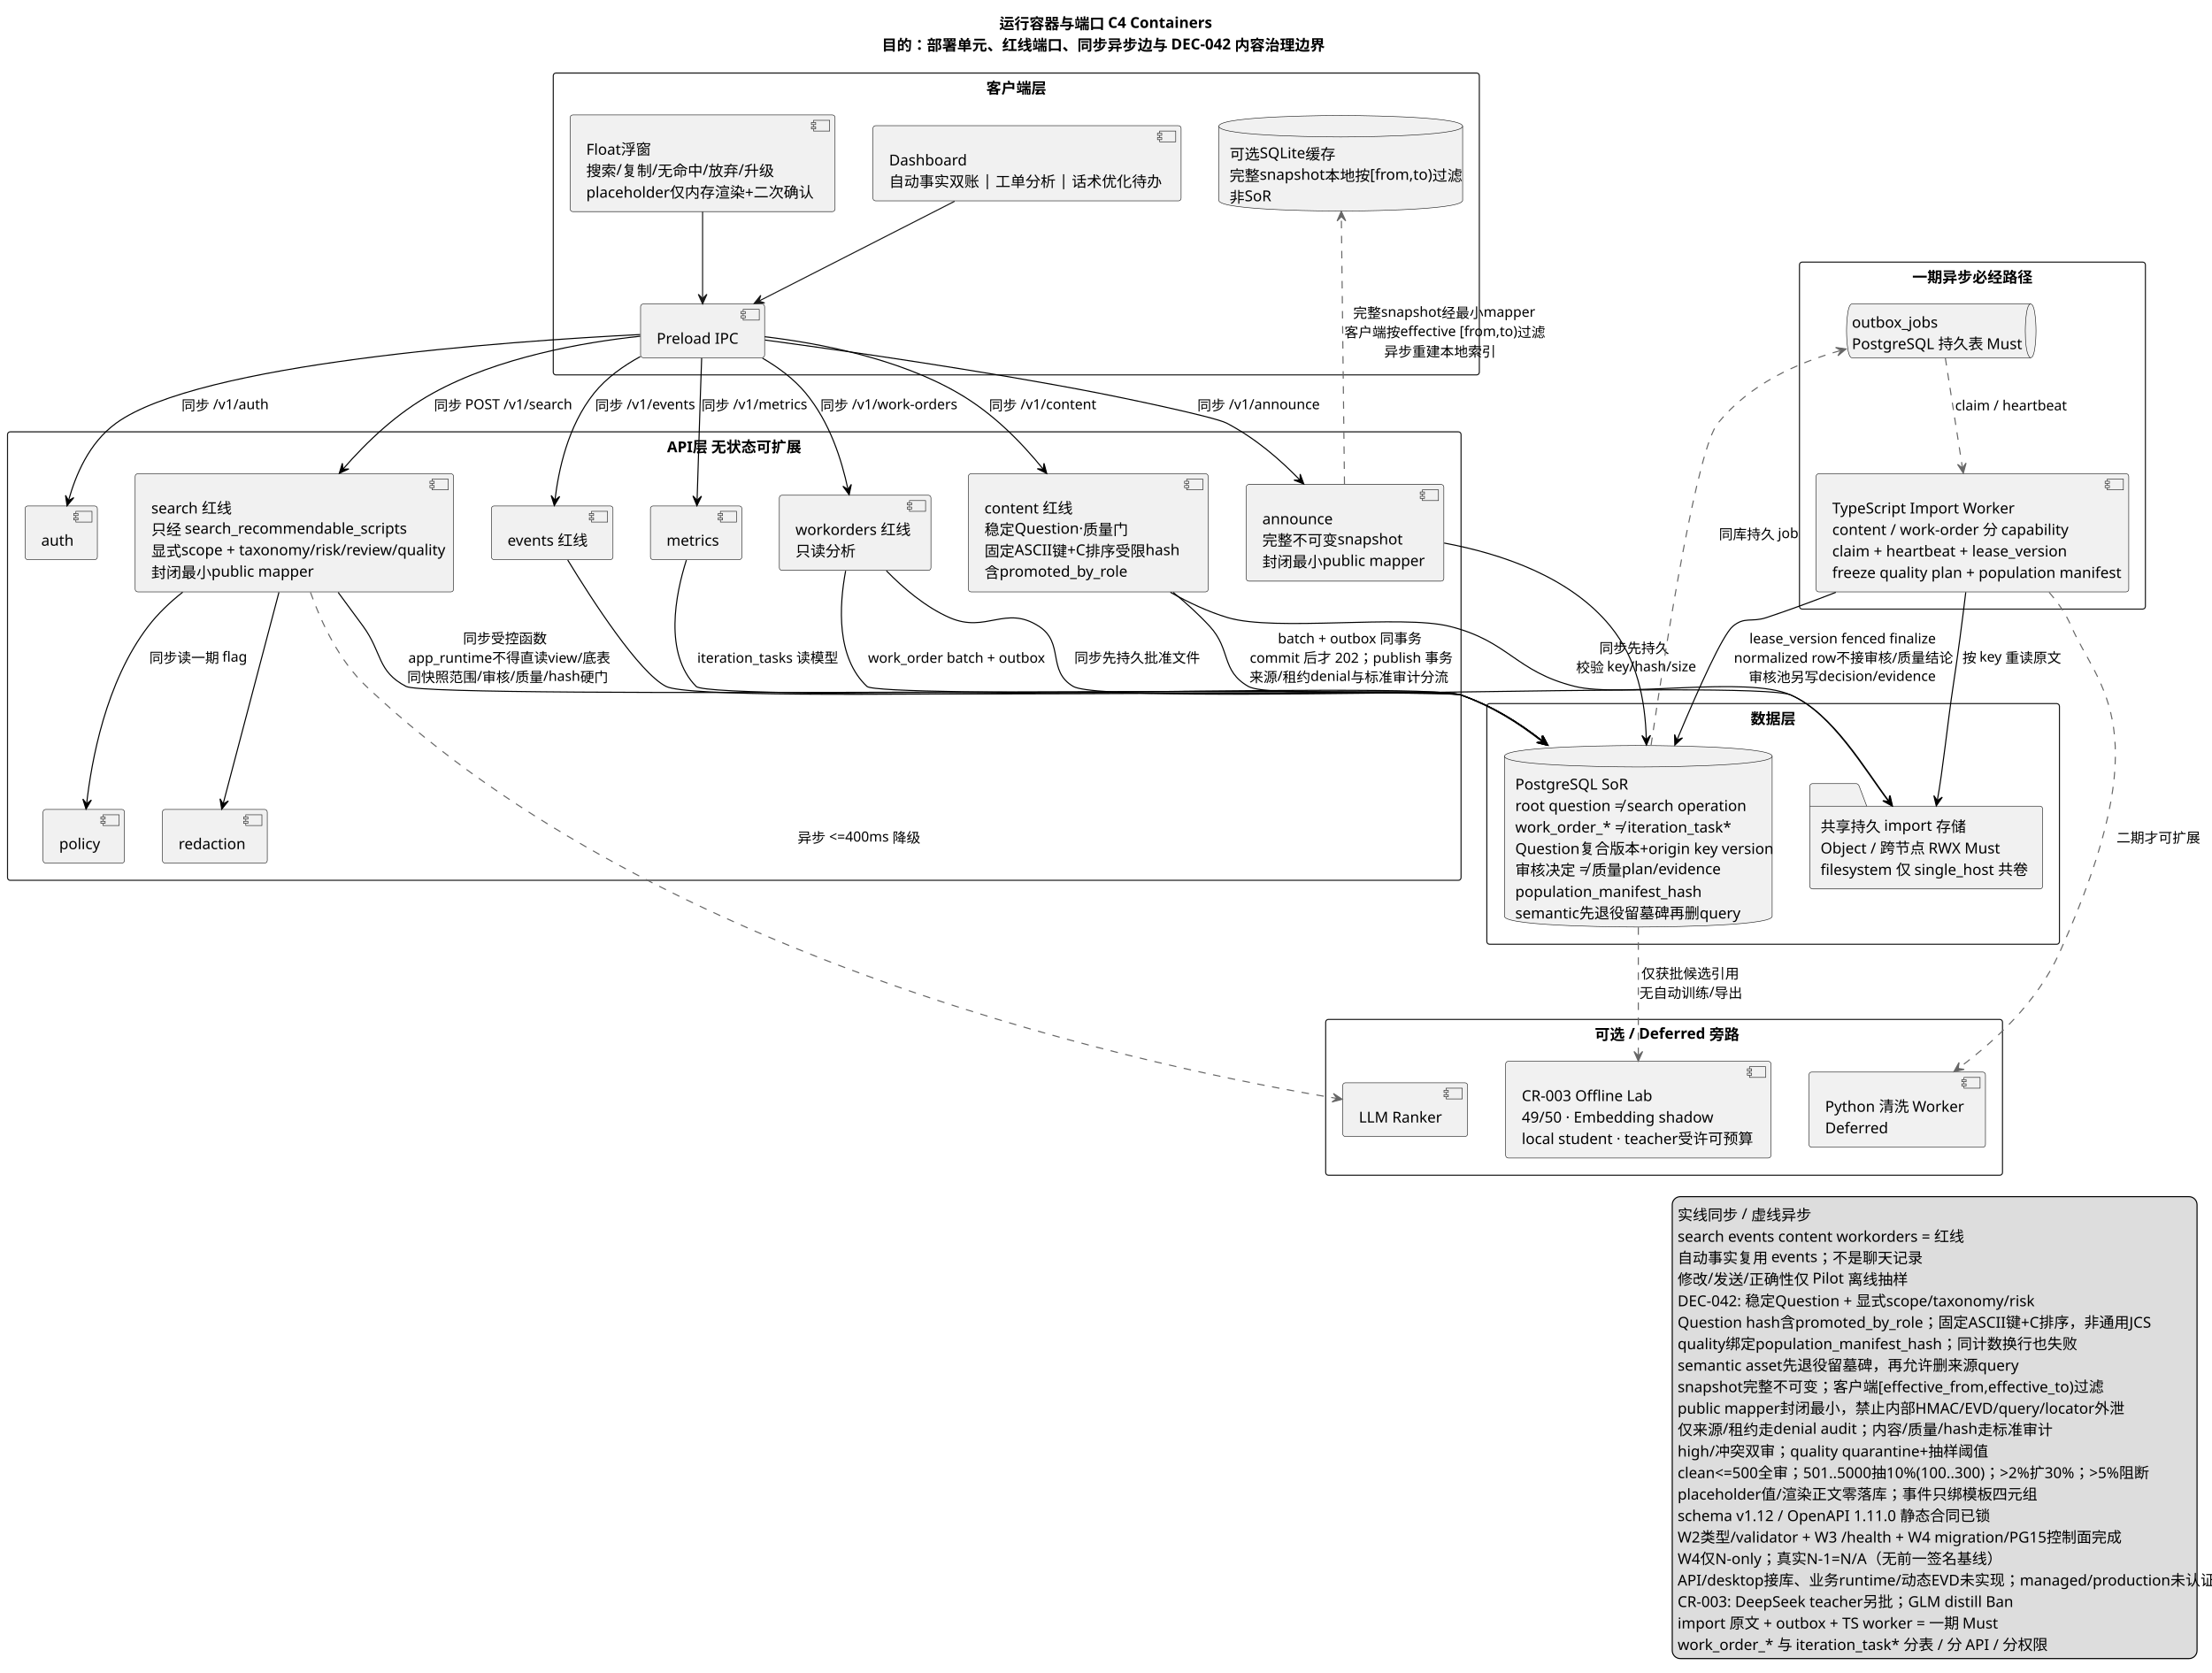
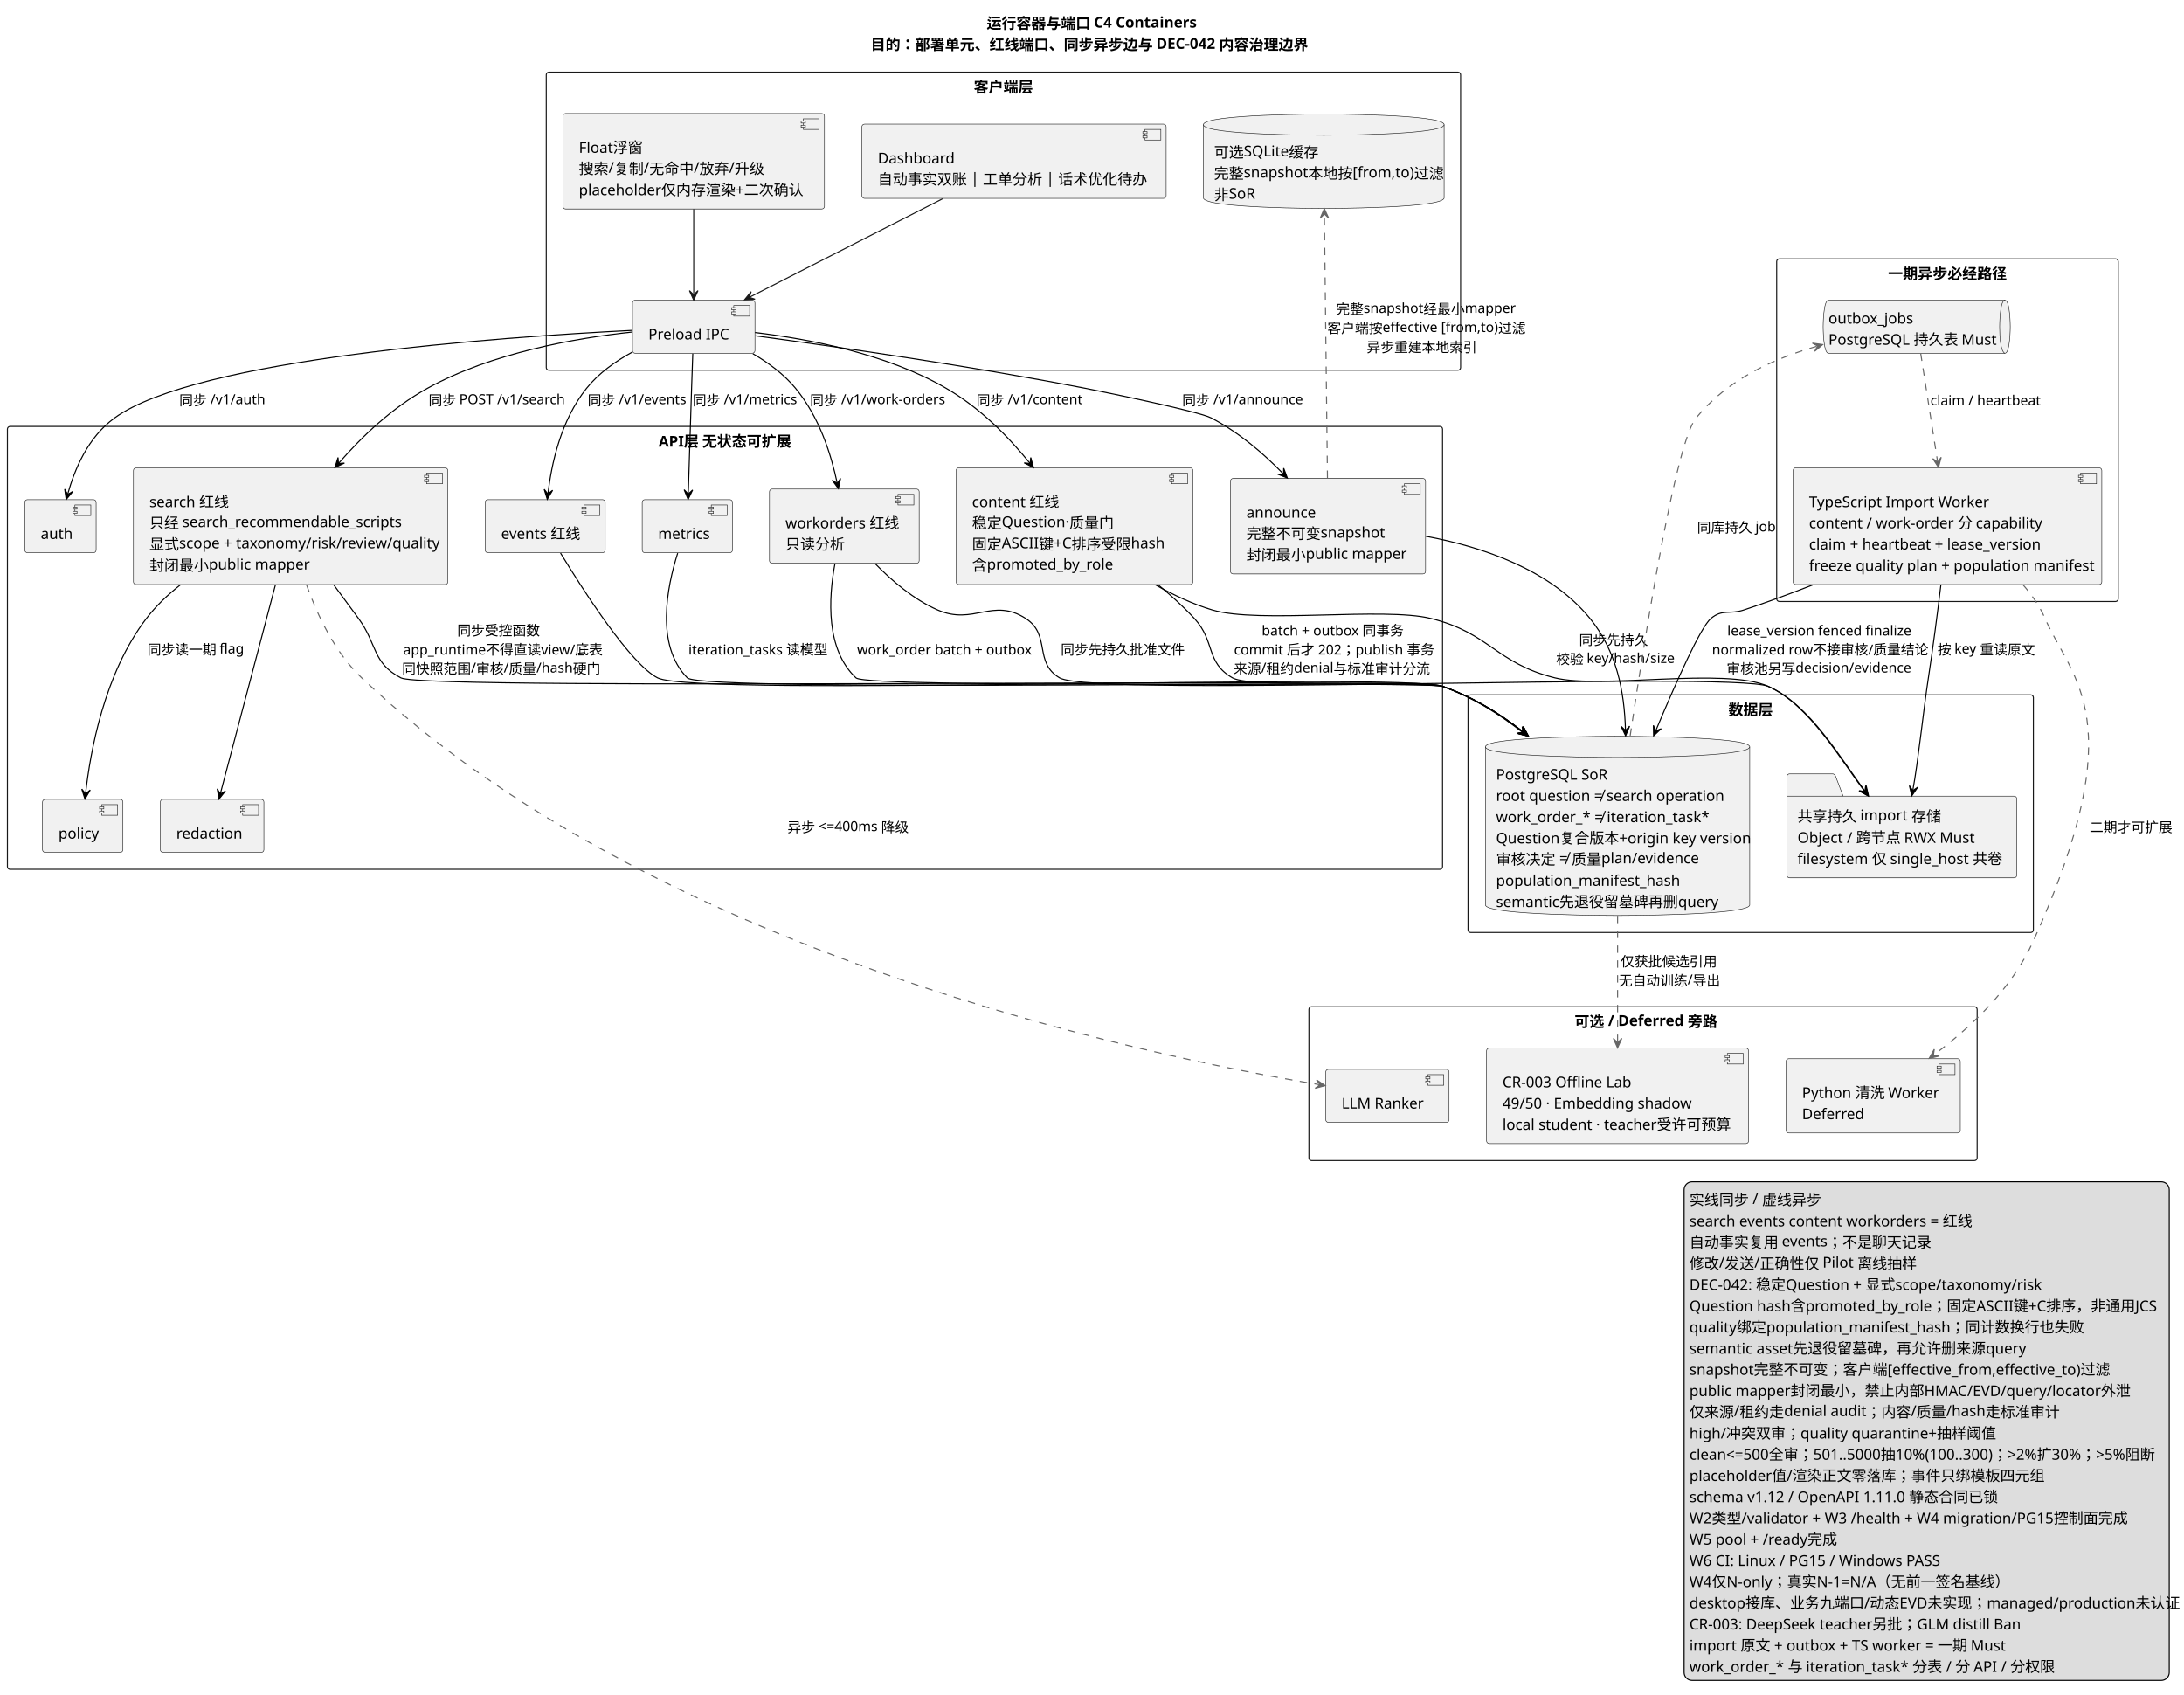
- <svg xmlns="http://www.w3.org/2000/svg" class="diagram-svg" version="1.1" viewBox="0 0 2059 1557" width="2059" height="1557">
+ <svg xmlns="http://www.w3.org/2000/svg" class="diagram-svg" version="1.1" viewBox="0 0 2059 1597" width="2059" height="1597">
  <defs />
  <g>
    <g class="title" data-source-line="2">
      <text x="930.14" y="27" font-size="14" fill="#000000" xml:space="preserve" style="white-space: pre" font-weight="bold" font-family="sans-serif">运行容器与端口 C4 Containers</text>
      <text x="820.86" y="47" font-size="14" fill="#000000" xml:space="preserve" style="white-space: pre" font-weight="bold" font-family="sans-serif">目的：部署单元、红线端口、同步异步边与 DEC-042 内容治理边界</text>
    </g>
    <g class="cluster" data-qualified-name="...." id="ent0001" data-source-line="4">
      <rect x="515" y="68" width="862" height="281" rx="2.50" ry="2.50" fill="#00000000" stroke="#181818" stroke-width="1" />
      <text x="918" y="87" font-size="14" fill="#000000" xml:space="preserve" style="white-space: pre" font-weight="bold" font-family="sans-serif">客户端层</text>
    </g>
    <g class="cluster" data-qualified-name="API. ......" id="ent0006" data-source-line="11">
      <rect x="7" y="402" width="1353" height="417.50" rx="2.50" ry="2.50" fill="#00000000" stroke="#181818" stroke-width="1" />
      <text x="620.89" y="421" font-size="14" fill="#000000" xml:space="preserve" style="white-space: pre" font-weight="bold" font-family="sans-serif">API层 无状态可扩展</text>
    </g>
    <g class="cluster" data-qualified-name="..." id="ent0016" data-source-line="23">
      <rect x="1384" y="655" width="533" height="224" rx="2.50" ry="2.50" fill="#00000000" stroke="#181818" stroke-width="1" />
      <text x="1629.50" y="674" font-size="14" fill="#000000" xml:space="preserve" style="white-space: pre" font-weight="bold" font-family="sans-serif">数据层</text>
    </g>
    <g class="cluster" data-qualified-name="........" id="ent0019" data-source-line="28">
      <rect x="1675" y="244" width="322" height="323" rx="2.50" ry="2.50" fill="#00000000" stroke="#181818" stroke-width="1" />
      <text x="1780" y="263" font-size="14" fill="#000000" xml:space="preserve" style="white-space: pre" font-weight="bold" font-family="sans-serif">一期异步必经路径</text>
    </g>
    <g class="cluster" data-qualified-name=".. . Deferred .." id="ent0022" data-source-line="33">
      <rect x="1234" y="949" width="630" height="145" rx="2.50" ry="2.50" fill="#00000000" stroke="#181818" stroke-width="1" />
      <text x="1484.43" y="968" font-size="14" fill="#000000" xml:space="preserve" style="white-space: pre" font-weight="bold" font-family="sans-serif">可选 / Deferred 旁路</text>
    </g>
    <g class="entity" data-qualified-name=".....Float" id="ent0002" data-source-line="5">
      <rect x="530.72" y="107" width="246.56" height="90" rx="2.50" ry="2.50" fill="#F1F1F1" stroke="#181818" stroke-width="0.50" />
      <rect x="757.28" y="112" width="15" height="10" fill="#F1F1F1" stroke="#181818" stroke-width="0.50" />
      <rect x="755.28" y="114" width="4" height="2" fill="#F1F1F1" stroke="#181818" stroke-width="0.50" />
      <rect x="755.28" y="118" width="4" height="2" fill="#F1F1F1" stroke="#181818" stroke-width="0.50" />
      <text x="545.72" y="144" font-size="14" fill="#000000" xml:space="preserve" style="white-space: pre" font-family="sans-serif">Float浮窗</text>
      <text x="545.72" y="164" font-size="14" fill="#000000" xml:space="preserve" style="white-space: pre" font-family="sans-serif">搜索/复制/无命中/放弃/升级</text>
      <text x="545.72" y="184" font-size="14" fill="#000000" xml:space="preserve" style="white-space: pre" font-family="sans-serif">placeholder仅内存渲染+二次确认</text>
    </g>
    <g class="entity" data-qualified-name=".....Dash" id="ent0003" data-source-line="6">
      <rect x="812.58" y="117" width="286.83" height="70" rx="2.50" ry="2.50" fill="#F1F1F1" stroke="#181818" stroke-width="0.50" />
      <rect x="1079.41" y="122" width="15" height="10" fill="#F1F1F1" stroke="#181818" stroke-width="0.50" />
      <rect x="1077.41" y="124" width="4" height="2" fill="#F1F1F1" stroke="#181818" stroke-width="0.50" />
      <rect x="1077.41" y="128" width="4" height="2" fill="#F1F1F1" stroke="#181818" stroke-width="0.50" />
      <text x="827.58" y="154" font-size="14" fill="#000000" xml:space="preserve" style="white-space: pre" font-family="sans-serif">Dashboard</text>
      <text x="827.58" y="174" font-size="14" fill="#000000" xml:space="preserve" style="white-space: pre" font-family="sans-serif">自动事实双账 | 工单分析 | 话术优化待办</text>
    </g>
    <g class="entity" data-qualified-name=".....IPC" id="ent0004" data-source-line="7">
      <rect x="596.26" y="283" width="115.48" height="50" rx="2.50" ry="2.50" fill="#F1F1F1" stroke="#181818" stroke-width="0.50" />
      <rect x="691.74" y="288" width="15" height="10" fill="#F1F1F1" stroke="#181818" stroke-width="0.50" />
      <rect x="689.74" y="290" width="4" height="2" fill="#F1F1F1" stroke="#181818" stroke-width="0.50" />
      <rect x="689.74" y="294" width="4" height="2" fill="#F1F1F1" stroke="#181818" stroke-width="0.50" />
      <text x="611.26" y="320" font-size="14" fill="#000000" xml:space="preserve" style="white-space: pre" font-family="sans-serif">Preload IPC</text>
    </g>
    <g class="entity" data-qualified-name=".....Cache" id="ent0005" data-source-line="8">
      <path d="M1134.53,117.50 C1134.53,107.50 1248.00,107.50 1248.00,107.50 C1248.00,107.50 1361.47,107.50 1361.47,117.50 L1361.47,186.50 C1361.47,196.50 1248.00,196.50 1248.00,196.50 C1248.00,196.50 1134.53,196.50 1134.53,186.50 L1134.53,117.50" fill="#F1F1F1" stroke="#181818" stroke-width="0.50" />
      <path d="M1134.53,117.50 C1134.53,127.50 1248.00,127.50 1248.00,127.50 C1248.00,127.50 1361.47,127.50 1361.47,117.50" fill="#00000000" stroke="#181818" stroke-width="0.50" />
      <text x="1144.53" y="148.50" font-size="14" fill="#000000" xml:space="preserve" style="white-space: pre" font-family="sans-serif">可选SQLite缓存</text>
      <text x="1144.53" y="168.50" font-size="14" fill="#000000" xml:space="preserve" style="white-space: pre" font-family="sans-serif">完整snapshot本地按[from,to)过滤</text>
      <text x="1144.53" y="188.50" font-size="14" fill="#000000" xml:space="preserve" style="white-space: pre" font-family="sans-serif">非SoR</text>
    </g>
    <g class="entity" data-qualified-name="API. .......Auth" id="ent0007" data-source-line="12">
      <rect x="23.38" y="471" width="67.25" height="50" rx="2.50" ry="2.50" fill="#F1F1F1" stroke="#181818" stroke-width="0.50" />
      <rect x="70.63" y="476" width="15" height="10" fill="#F1F1F1" stroke="#181818" stroke-width="0.50" />
      <rect x="68.63" y="478" width="4" height="2" fill="#F1F1F1" stroke="#181818" stroke-width="0.50" />
      <rect x="68.63" y="482" width="4" height="2" fill="#F1F1F1" stroke="#181818" stroke-width="0.50" />
      <text x="38.38" y="508" font-size="14" fill="#000000" xml:space="preserve" style="white-space: pre" font-family="sans-serif">auth</text>
    </g>
    <g class="entity" data-qualified-name="API. .......Search" id="ent0008" data-source-line="13">
      <rect x="125.81" y="441" width="296.38" height="110" rx="2.50" ry="2.50" fill="#F1F1F1" stroke="#181818" stroke-width="0.50" />
      <rect x="402.18" y="446" width="15" height="10" fill="#F1F1F1" stroke="#181818" stroke-width="0.50" />
      <rect x="400.18" y="448" width="4" height="2" fill="#F1F1F1" stroke="#181818" stroke-width="0.50" />
      <rect x="400.18" y="452" width="4" height="2" fill="#F1F1F1" stroke="#181818" stroke-width="0.50" />
      <text x="140.81" y="478" font-size="14" fill="#000000" xml:space="preserve" style="white-space: pre" font-family="sans-serif">search 红线</text>
      <text x="140.81" y="498" font-size="14" fill="#000000" xml:space="preserve" style="white-space: pre" font-family="sans-serif">只经 search_recommendable_scripts</text>
      <text x="140.81" y="518" font-size="14" fill="#000000" xml:space="preserve" style="white-space: pre" font-family="sans-serif">显式scope + taxonomy/risk/review/quality</text>
      <text x="140.81" y="538" font-size="14" fill="#000000" xml:space="preserve" style="white-space: pre" font-family="sans-serif">封闭最小public mapper</text>
    </g>
    <g class="entity" data-qualified-name="API. .......Events" id="ent0009" data-source-line="14">
      <rect x="457.43" y="471" width="113.14" height="50" rx="2.50" ry="2.50" fill="#F1F1F1" stroke="#181818" stroke-width="0.50" />
      <rect x="550.57" y="476" width="15" height="10" fill="#F1F1F1" stroke="#181818" stroke-width="0.50" />
      <rect x="548.57" y="478" width="4" height="2" fill="#F1F1F1" stroke="#181818" stroke-width="0.50" />
      <rect x="548.57" y="482" width="4" height="2" fill="#F1F1F1" stroke="#181818" stroke-width="0.50" />
      <text x="472.43" y="508" font-size="14" fill="#000000" xml:space="preserve" style="white-space: pre" font-family="sans-serif">events 红线</text>
    </g>
    <g class="entity" data-qualified-name="API. .......Metrics" id="ent0010" data-source-line="15">
      <rect x="605.44" y="471" width="85.11" height="50" rx="2.50" ry="2.50" fill="#F1F1F1" stroke="#181818" stroke-width="0.50" />
      <rect x="670.55" y="476" width="15" height="10" fill="#F1F1F1" stroke="#181818" stroke-width="0.50" />
      <rect x="668.55" y="478" width="4" height="2" fill="#F1F1F1" stroke="#181818" stroke-width="0.50" />
      <rect x="668.55" y="482" width="4" height="2" fill="#F1F1F1" stroke="#181818" stroke-width="0.50" />
      <text x="620.44" y="508" font-size="14" fill="#000000" xml:space="preserve" style="white-space: pre" font-family="sans-serif">metrics</text>
    </g>
    <g class="entity" data-qualified-name="API. .......WorkOrders" id="ent0011" data-source-line="16">
      <rect x="725.43" y="461" width="141.13" height="70" rx="2.50" ry="2.50" fill="#F1F1F1" stroke="#181818" stroke-width="0.50" />
      <rect x="846.56" y="466" width="15" height="10" fill="#F1F1F1" stroke="#181818" stroke-width="0.50" />
      <rect x="844.56" y="468" width="4" height="2" fill="#F1F1F1" stroke="#181818" stroke-width="0.50" />
      <rect x="844.56" y="472" width="4" height="2" fill="#F1F1F1" stroke="#181818" stroke-width="0.50" />
      <text x="740.43" y="498" font-size="14" fill="#000000" xml:space="preserve" style="white-space: pre" font-family="sans-serif">workorders 红线</text>
      <text x="740.43" y="518" font-size="14" fill="#000000" xml:space="preserve" style="white-space: pre" font-family="sans-serif">只读分析</text>
    </g>
    <g class="entity" data-qualified-name="API. .......Content" id="ent0012" data-source-line="17">
      <rect x="901.40" y="441" width="223.21" height="110" rx="2.50" ry="2.50" fill="#F1F1F1" stroke="#181818" stroke-width="0.50" />
      <rect x="1104.61" y="446" width="15" height="10" fill="#F1F1F1" stroke="#181818" stroke-width="0.50" />
      <rect x="1102.61" y="448" width="4" height="2" fill="#F1F1F1" stroke="#181818" stroke-width="0.50" />
      <rect x="1102.61" y="452" width="4" height="2" fill="#F1F1F1" stroke="#181818" stroke-width="0.50" />
      <text x="916.40" y="478" font-size="14" fill="#000000" xml:space="preserve" style="white-space: pre" font-family="sans-serif">content 红线</text>
      <text x="916.40" y="498" font-size="14" fill="#000000" xml:space="preserve" style="white-space: pre" font-family="sans-serif">稳定Question·质量门</text>
      <text x="916.40" y="518" font-size="14" fill="#000000" xml:space="preserve" style="white-space: pre" font-family="sans-serif">固定ASCII键+C排序受限hash</text>
      <text x="916.40" y="538" font-size="14" fill="#000000" xml:space="preserve" style="white-space: pre" font-family="sans-serif">含promoted_by_role</text>
    </g>
    <g class="entity" data-qualified-name="API. .......Announce" id="ent0013" data-source-line="18">
      <rect x="1160.03" y="451" width="183.94" height="90" rx="2.50" ry="2.50" fill="#F1F1F1" stroke="#181818" stroke-width="0.50" />
      <rect x="1323.97" y="456" width="15" height="10" fill="#F1F1F1" stroke="#181818" stroke-width="0.50" />
      <rect x="1321.97" y="458" width="4" height="2" fill="#F1F1F1" stroke="#181818" stroke-width="0.50" />
      <rect x="1321.97" y="462" width="4" height="2" fill="#F1F1F1" stroke="#181818" stroke-width="0.50" />
      <text x="1175.03" y="488" font-size="14" fill="#000000" xml:space="preserve" style="white-space: pre" font-family="sans-serif">announce</text>
      <text x="1175.03" y="508" font-size="14" fill="#000000" xml:space="preserve" style="white-space: pre" font-family="sans-serif">完整不可变snapshot</text>
      <text x="1175.03" y="528" font-size="14" fill="#000000" xml:space="preserve" style="white-space: pre" font-family="sans-serif">封闭最小public mapper</text>
    </g>
    <g class="entity" data-qualified-name="API. .......Policy" id="ent0014" data-source-line="19">
      <rect x="40.10" y="753.50" width="75.79" height="50" rx="2.50" ry="2.50" fill="#F1F1F1" stroke="#181818" stroke-width="0.50" />
      <rect x="95.89" y="758.50" width="15" height="10" fill="#F1F1F1" stroke="#181818" stroke-width="0.50" />
      <rect x="93.89" y="760.50" width="4" height="2" fill="#F1F1F1" stroke="#181818" stroke-width="0.50" />
      <rect x="93.89" y="764.50" width="4" height="2" fill="#F1F1F1" stroke="#181818" stroke-width="0.50" />
      <text x="55.10" y="790.50" font-size="14" fill="#000000" xml:space="preserve" style="white-space: pre" font-family="sans-serif">policy</text>
    </g>
    <g class="entity" data-qualified-name="API. .......Redact" id="ent0015" data-source-line="20">
      <rect x="151.20" y="753.50" width="97.59" height="50" rx="2.50" ry="2.50" fill="#F1F1F1" stroke="#181818" stroke-width="0.50" />
      <rect x="228.79" y="758.50" width="15" height="10" fill="#F1F1F1" stroke="#181818" stroke-width="0.50" />
      <rect x="226.79" y="760.50" width="4" height="2" fill="#F1F1F1" stroke="#181818" stroke-width="0.50" />
      <rect x="226.79" y="764.50" width="4" height="2" fill="#F1F1F1" stroke="#181818" stroke-width="0.50" />
      <text x="166.20" y="790.50" font-size="14" fill="#000000" xml:space="preserve" style="white-space: pre" font-family="sans-serif">redaction</text>
    </g>
    <g class="entity" data-qualified-name="....PG" id="ent0017" data-source-line="24">
      <path d="M1400.43,704 C1400.43,694 1525.00,694 1525.00,694 C1525.00,694 1649.58,694 1649.58,704 L1649.58,853 C1649.58,863 1525.00,863 1525.00,863 C1525.00,863 1400.43,863 1400.43,853 L1400.43,704" fill="#F1F1F1" stroke="#181818" stroke-width="0.50" />
      <path d="M1400.43,704 C1400.43,714 1525.00,714 1525.00,714 C1525.00,714 1649.58,714 1649.58,704" fill="#00000000" stroke="#181818" stroke-width="0.50" />
      <text x="1410.43" y="735" font-size="14" fill="#000000" xml:space="preserve" style="white-space: pre" font-family="sans-serif">PostgreSQL SoR</text>
      <text x="1410.43" y="755" font-size="14" fill="#000000" xml:space="preserve" style="white-space: pre" font-family="sans-serif">root question ≠ search operation</text>
      <text x="1410.43" y="775" font-size="14" fill="#000000" xml:space="preserve" style="white-space: pre" font-family="sans-serif">work_order_* ≠ iteration_task*</text>
      <text x="1410.43" y="795" font-size="14" fill="#000000" xml:space="preserve" style="white-space: pre" font-family="sans-serif">Question复合版本+origin key version</text>
      <text x="1410.43" y="815" font-size="14" fill="#000000" xml:space="preserve" style="white-space: pre" font-family="sans-serif">审核决定 ≠ 质量plan/evidence</text>
      <text x="1410.43" y="835" font-size="14" fill="#000000" xml:space="preserve" style="white-space: pre" font-family="sans-serif">population_manifest_hash</text>
      <text x="1410.43" y="855" font-size="14" fill="#000000" xml:space="preserve" style="white-space: pre" font-family="sans-serif">semantic先退役留墓碑再删query</text>
    </g>
    <g class="entity" data-qualified-name="....OBJ" id="ent0018" data-source-line="25">
      <path d="M1687.13,729.50 L1728.13,729.50 A3.75,3.75 0 0 1 1730.63,732 L1737.63,750.50 L1898.86,750.50 A2.50,2.50 0 0 1 1901.36,753 L1901.36,825 A2.50,2.50 0 0 1 1898.86,827.50 L1687.13,827.50 A2.50,2.50 0 0 1 1684.63,825 L1684.63,732 A2.50,2.50 0 0 1 1687.13,729.50" fill="#F1F1F1" stroke="#181818" stroke-width="0.50" />
      <line x1="1684.63" y1="750.50" x2="1737.63" y2="750.50" stroke="#181818" stroke-width="0.50" />
      <text x="1694.63" y="774.50" font-size="14" fill="#000000" xml:space="preserve" style="white-space: pre" font-family="sans-serif">共享持久 import 存储</text>
      <text x="1694.63" y="794.50" font-size="14" fill="#000000" xml:space="preserve" style="white-space: pre" font-family="sans-serif">Object / 跨节点 RWX Must</text>
      <text x="1694.63" y="814.50" font-size="14" fill="#000000" xml:space="preserve" style="white-space: pre" font-family="sans-serif">filesystem 仅 single_host 共卷</text>
    </g>
    <g class="entity" data-qualified-name=".........Outbox" id="ent0020" data-source-line="29">
      <path d="M1723.81,283 L1890.19,283 C1895.19,283 1895.19,308 1895.19,308 C1895.19,308 1895.19,333 1890.19,333 L1723.81,333 C1718.81,333 1718.81,308 1718.81,308 C1718.81,308 1718.81,283 1723.81,283" fill="#F1F1F1" stroke="#181818" stroke-width="0.50" />
      <path d="M1890.19,283 C1885.19,283 1885.19,308 1885.19,308 C1885.19,333 1890.19,333 1890.19,333" fill="#00000000" stroke="#181818" stroke-width="0.50" />
      <text x="1723.81" y="305" font-size="14" fill="#000000" xml:space="preserve" style="white-space: pre" font-family="sans-serif">outbox_jobs</text>
      <text x="1723.81" y="325" font-size="14" fill="#000000" xml:space="preserve" style="white-space: pre" font-family="sans-serif">PostgreSQL 持久表 Must</text>
    </g>
    <g class="entity" data-qualified-name=".........ImportWorker" id="ent0021" data-source-line="30">
      <rect x="1690.50" y="441" width="291.00" height="110" rx="2.50" ry="2.50" fill="#F1F1F1" stroke="#181818" stroke-width="0.50" />
      <rect x="1961.50" y="446" width="15" height="10" fill="#F1F1F1" stroke="#181818" stroke-width="0.50" />
      <rect x="1959.50" y="448" width="4" height="2" fill="#F1F1F1" stroke="#181818" stroke-width="0.50" />
      <rect x="1959.50" y="452" width="4" height="2" fill="#F1F1F1" stroke="#181818" stroke-width="0.50" />
      <text x="1705.50" y="478" font-size="14" fill="#000000" xml:space="preserve" style="white-space: pre" font-family="sans-serif">TypeScript Import Worker</text>
      <text x="1705.50" y="498" font-size="14" fill="#000000" xml:space="preserve" style="white-space: pre" font-family="sans-serif">content / work-order 分 capability</text>
      <text x="1705.50" y="518" font-size="14" fill="#000000" xml:space="preserve" style="white-space: pre" font-family="sans-serif">claim + heartbeat + lease_version</text>
      <text x="1705.50" y="538" font-size="14" fill="#000000" xml:space="preserve" style="white-space: pre" font-family="sans-serif">freeze quality plan + population manifest</text>
    </g>
    <g class="entity" data-qualified-name=".. . Deferred ...LLM" id="ent0023" data-source-line="34">
      <rect x="1249.87" y="1008" width="116.25" height="50" rx="2.50" ry="2.50" fill="#F1F1F1" stroke="#181818" stroke-width="0.50" />
      <rect x="1346.12" y="1013" width="15" height="10" fill="#F1F1F1" stroke="#181818" stroke-width="0.50" />
      <rect x="1344.12" y="1015" width="4" height="2" fill="#F1F1F1" stroke="#181818" stroke-width="0.50" />
      <rect x="1344.12" y="1019" width="4" height="2" fill="#F1F1F1" stroke="#181818" stroke-width="0.50" />
      <text x="1264.87" y="1045" font-size="14" fill="#000000" xml:space="preserve" style="white-space: pre" font-family="sans-serif">LLM Ranker</text>
    </g>
    <g class="entity" data-qualified-name=".. . Deferred ...CleanWorker" id="ent0024" data-source-line="35">
      <rect x="1683.89" y="998" width="164.23" height="70" rx="2.50" ry="2.50" fill="#F1F1F1" stroke="#181818" stroke-width="0.50" />
      <rect x="1828.12" y="1003" width="15" height="10" fill="#F1F1F1" stroke="#181818" stroke-width="0.50" />
      <rect x="1826.12" y="1005" width="4" height="2" fill="#F1F1F1" stroke="#181818" stroke-width="0.50" />
      <rect x="1826.12" y="1009" width="4" height="2" fill="#F1F1F1" stroke="#181818" stroke-width="0.50" />
      <text x="1698.89" y="1035" font-size="14" fill="#000000" xml:space="preserve" style="white-space: pre" font-family="sans-serif">Python 清洗 Worker</text>
      <text x="1698.89" y="1055" font-size="14" fill="#000000" xml:space="preserve" style="white-space: pre" font-family="sans-serif">Deferred</text>
    </g>
    <g class="entity" data-qualified-name=".. . Deferred ...OfflineLab" id="ent0025" data-source-line="36">
      <rect x="1401.51" y="988" width="246.97" height="90" rx="2.50" ry="2.50" fill="#F1F1F1" stroke="#181818" stroke-width="0.50" />
      <rect x="1628.48" y="993" width="15" height="10" fill="#F1F1F1" stroke="#181818" stroke-width="0.50" />
      <rect x="1626.48" y="995" width="4" height="2" fill="#F1F1F1" stroke="#181818" stroke-width="0.50" />
      <rect x="1626.48" y="999" width="4" height="2" fill="#F1F1F1" stroke="#181818" stroke-width="0.50" />
      <text x="1416.51" y="1025" font-size="14" fill="#000000" xml:space="preserve" style="white-space: pre" font-family="sans-serif">CR-003 Offline Lab</text>
      <text x="1416.51" y="1045" font-size="14" fill="#000000" xml:space="preserve" style="white-space: pre" font-family="sans-serif">49/50 · Embedding shadow</text>
      <text x="1416.51" y="1065" font-size="14" fill="#000000" xml:space="preserve" style="white-space: pre" font-family="sans-serif">local student · teacher受许可预算</text>
    </g>
    <g class="link" data-entity-1="ent0002" data-entity-2="ent0004" id="lnk26" data-source-line="39" data-link-type="dependency">
      <path d="M654,197.13 C654,225.04 654,255.04 654,277.94" fill="none" stroke="#181818" stroke-width="1" />
      <polygon points="654,282.94 658,273.94 654,277.94 650,273.94 654,282.94" fill="#181818" stroke="#181818" stroke-width="1" />
    </g>
    <g class="link" data-entity-1="ent0003" data-entity-2="ent0004" id="lnk27" data-source-line="40" data-link-type="dependency">
      <path d="M888.6,187.37 C831.93,216.27 756.774,254.599 706.404,280.279" fill="none" stroke="#181818" stroke-width="1" />
      <polygon points="701.95,282.55 711.78,282.03 706.40,280.28 708.15,274.90 701.95,282.55" fill="#181818" stroke="#181818" stroke-width="1" />
    </g>
    <g class="link" data-entity-1="ent0004" data-entity-2="ent0007" id="lnk28" data-source-line="41" data-link-type="dependency">
      <path d="M595.86,311.44 C471.58,317.69 185.1,337.93 108,394 C82.58,412.49 70.361,442.506 63.761,466.026" fill="none" stroke="#000000" stroke-width="1" />
      <polygon points="62.41,470.84 68.69,463.26 63.76,466.03 60.99,461.09 62.41,470.84" fill="#000000" stroke="#000000" stroke-width="1" />
      <text x="168.96" y="382" font-size="13" fill="#000000" xml:space="preserve" style="white-space: pre" font-family="sans-serif">同步 /v1/auth</text>
    </g>
    <g class="link" data-entity-1="ent0004" data-entity-2="ent0008" id="lnk29" data-source-line="42" data-link-type="dependency">
      <path d="M595.94,312.99 C542.86,318.69 463.64,332.53 403,366 C369.45,384.52 342.081,410.586 319.081,436.896" fill="none" stroke="#000000" stroke-width="1" />
      <polygon points="315.79,440.66 324.72,436.52 319.08,436.90 318.70,431.25 315.79,440.66" fill="#000000" stroke="#000000" stroke-width="1" />
      <text x="404" y="382" font-size="13" fill="#000000" xml:space="preserve" style="white-space: pre" font-family="sans-serif">同步 POST /v1/search</text>
    </g>
    <g class="link" data-entity-1="ent0004" data-entity-2="ent0009" id="lnk30" data-source-line="43" data-link-type="dependency">
      <path d="M595.96,331.98 C580.17,340.61 564.33,351.86 553,366 C528.43,396.68 519.906,437.686 516.546,465.666" fill="none" stroke="#000000" stroke-width="1" />
      <polygon points="515.95,470.63 520.99,462.17 516.55,465.67 513.05,461.22 515.95,470.63" fill="#000000" stroke="#000000" stroke-width="1" />
      <text x="554" y="382" font-size="13" fill="#000000" xml:space="preserve" style="white-space: pre" font-family="sans-serif">同步 /v1/events</text>
    </g>
    <g class="link" data-entity-1="ent0004" data-entity-2="ent0010" id="lnk31" data-source-line="44" data-link-type="dependency">
      <path d="M653.12,333.41 C652.76,343.5 652.35,355.31 652,366 C650.79,402.5 649.65,439.822 648.87,465.752" fill="none" stroke="#000000" stroke-width="1" />
      <polygon points="648.72,470.75 652.99,461.87 648.87,465.75 644.99,461.63 648.72,470.75" fill="#000000" stroke="#000000" stroke-width="1" />
      <text x="653" y="382" font-size="13" fill="#000000" xml:space="preserve" style="white-space: pre" font-family="sans-serif">同步 /v1/metrics</text>
    </g>
    <g class="link" data-entity-1="ent0004" data-entity-2="ent0011" id="lnk32" data-source-line="45" data-link-type="dependency">
      <path d="M709.76,333.41 C724.43,341.98 739.16,352.83 750,366 C772.52,393.35 783.363,427.671 789.363,455.681" fill="none" stroke="#000000" stroke-width="1" />
      <polygon points="790.41,460.57 792.44,450.93 789.36,455.68 784.61,452.61 790.41,460.57" fill="#000000" stroke="#000000" stroke-width="1" />
      <text x="763.61" y="382" font-size="13" fill="#000000" xml:space="preserve" style="white-space: pre" font-family="sans-serif">同步 /v1/work-orders</text>
    </g>
    <g class="link" data-entity-1="ent0004" data-entity-2="ent0012" id="lnk33" data-source-line="46" data-link-type="dependency">
      <path d="M711.78,313.46 C762.24,319.46 835.97,333.46 892,366 C924.13,384.66 949.76,410.625 971.19,436.905" fill="none" stroke="#000000" stroke-width="1" />
      <polygon points="974.35,440.78 971.76,431.28 971.19,436.91 965.56,436.33 974.35,440.78" fill="#000000" stroke="#000000" stroke-width="1" />
      <text x="920.57" y="382" font-size="13" fill="#000000" xml:space="preserve" style="white-space: pre" font-family="sans-serif">同步 /v1/content</text>
    </g>
    <g class="link" data-entity-1="ent0004" data-entity-2="ent0013" id="lnk34" data-source-line="47" data-link-type="dependency">
      <path d="M712.08,316.55 C784.98,326.35 913.72,344.74 1023,366 C1036.33,368.59 1130,387.64 1142,394 C1168.81,408.19 1190.599,426.93 1210.149,446.98" fill="none" stroke="#000000" stroke-width="1" />
      <polygon points="1213.64,450.56 1210.22,441.32 1210.15,446.98 1204.49,446.91 1213.64,450.56" fill="#000000" stroke="#000000" stroke-width="1" />
      <text x="1114.52" y="382" font-size="13" fill="#000000" xml:space="preserve" style="white-space: pre" font-family="sans-serif">同步 /v1/announce</text>
    </g>
    <g class="link" data-entity-1="ent0008" data-entity-2="ent0015" id="lnk35" data-source-line="49" data-link-type="dependency">
      <path d="M259.64,551.42 C243.55,612.43 219.435,703.835 207.665,748.465" fill="none" stroke="#000000" stroke-width="1" />
      <polygon points="206.39,753.30 212.55,745.62 207.67,748.47 204.82,743.58 206.39,753.30" fill="#000000" stroke="#000000" stroke-width="1" />
    </g>
    <g class="link" data-entity-1="ent0008" data-entity-2="ent0014" id="lnk36" data-source-line="50" data-link-type="dependency">
      <path d="M170.05,551.29 C158.1,560.66 147,571.24 138,583 C98.17,635.06 85.125,708.832 80.645,748.252" fill="none" stroke="#000000" stroke-width="1" />
      <polygon points="80.08,753.22 85.07,744.73 80.64,748.25 77.12,743.83 80.08,753.22" fill="#000000" stroke="#000000" stroke-width="1" />
      <text x="139" y="617" font-size="13" fill="#000000" xml:space="preserve" style="white-space: pre" font-family="sans-serif">同步读一期 flag</text>
    </g>
    <g class="link" data-entity-1="ent0008" data-entity-2="ent0017" id="lnk37" data-source-line="51" data-link-type="dependency">
      <path d="M314.79,551.48 C322.53,561.91 330.54,572.77 338,583 C356.02,607.71 350.86,624.89 378,639 C402.2,651.58 1334.27,637.94 1360,647 C1388.94,657.19 1412.718,671.662 1436.888,690.642" fill="none" stroke="#000000" stroke-width="1" />
      <polygon points="1440.82,693.73 1436.21,685.03 1436.89,690.64 1431.27,691.32 1440.82,693.73" fill="#000000" stroke="#000000" stroke-width="1" />
      <text x="431.01" y="599" font-size="13" fill="#000000" xml:space="preserve" style="white-space: pre" font-family="sans-serif">同步受控函数</text>
      <text x="380.07" y="617" font-size="13" fill="#000000" xml:space="preserve" style="white-space: pre" font-family="sans-serif">app_runtime不得直读view/底表</text>
      <text x="379" y="635" font-size="13" fill="#000000" xml:space="preserve" style="white-space: pre" font-family="sans-serif">同快照范围/审核/质量/hash硬门</text>
    </g>
    <g class="link" data-entity-1="ent0009" data-entity-2="ent0017" id="lnk38" data-source-line="52" data-link-type="dependency">
      <path d="M528.45,521.34 C551.05,558.43 594.77,626.18 620,639 C656.65,657.63 1321.24,633.29 1360,647 C1388.92,657.23 1412.698,671.712 1436.878,690.702" fill="none" stroke="#000000" stroke-width="1" />
      <polygon points="1440.81,693.79 1436.20,685.09 1436.88,690.70 1431.26,691.38 1440.81,693.79" fill="#000000" stroke="#000000" stroke-width="1" />
    </g>
    <g class="link" data-entity-1="ent0010" data-entity-2="ent0017" id="lnk39" data-source-line="53" data-link-type="dependency">
      <path d="M638.89,521.44 C628.8,553.23 617.67,608.32 648,639 C661.91,653.06 1341.35,640.4 1360,647 C1388.92,657.24 1412.698,671.722 1436.868,690.702" fill="none" stroke="#000000" stroke-width="1" />
      <polygon points="1440.80,693.79 1436.19,685.09 1436.87,690.70 1431.25,691.38 1440.80,693.79" fill="#000000" stroke="#000000" stroke-width="1" />
      <text x="649" y="617" font-size="13" fill="#000000" xml:space="preserve" style="white-space: pre" font-family="sans-serif">iteration_tasks 读模型</text>
    </g>
    <g class="link" data-entity-1="ent0011" data-entity-2="ent0018" id="lnk40" data-source-line="54" data-link-type="dependency">
      <path d="M825.1,531.37 C840.8,547.47 861.54,565.22 884,575 C917.98,589.79 935.88,562.88 967,583 C991.07,598.56 974.29,624.46 999,639 C1030.99,657.82 1632.92,632.29 1667,647 C1706.18,663.91 1736.173,716.486 1758.563,746.226" fill="none" stroke="#000000" stroke-width="1" />
      <polygon points="1761.57,750.22 1759.35,740.62 1758.56,746.23 1752.96,745.44 1761.57,750.22" fill="#000000" stroke="#000000" stroke-width="1" />
      <text x="1000" y="617" font-size="13" fill="#000000" xml:space="preserve" style="white-space: pre" font-family="sans-serif">同步先持久批准文件</text>
    </g>
    <g class="link" data-entity-1="ent0011" data-entity-2="ent0017" id="lnk41" data-source-line="55" data-link-type="dependency">
      <path d="M787.14,531.43 C781.02,564.13 778.43,612.17 807,639 C818.2,649.52 1345.53,641.85 1360,647 C1388.73,657.22 1412.334,671.577 1436.414,690.437" fill="none" stroke="#000000" stroke-width="1" />
      <polygon points="1440.35,693.52 1435.73,684.82 1436.41,690.44 1430.80,691.12 1440.35,693.52" fill="#000000" stroke="#000000" stroke-width="1" />
      <text x="808" y="617" font-size="13" fill="#000000" xml:space="preserve" style="white-space: pre" font-family="sans-serif">work_order batch + outbox</text>
    </g>
    <g class="link" data-entity-1="ent0012" data-entity-2="ent0018" id="lnk42" data-source-line="56" data-link-type="dependency">
      <path d="M1089.44,551.38 C1106.36,560.93 1124.71,569.55 1143,575 C1186.9,588.08 1304.53,571.99 1349,583 C1404.96,596.85 1410.05,625.12 1466,639 C1509.39,649.76 1626.21,628.72 1667,647 C1705.8,664.39 1735.682,716.751 1758.142,746.271" fill="none" stroke="#000000" stroke-width="1" />
      <polygon points="1761.17,750.25 1758.90,740.67 1758.14,746.27 1752.54,745.51 1761.17,750.25" fill="#000000" stroke="#000000" stroke-width="1" />
      <text x="1488.69" y="608" font-size="13" fill="#000000" xml:space="preserve" style="white-space: pre" font-family="sans-serif">同步先持久</text>
      <text x="1467" y="626" font-size="13" fill="#000000" xml:space="preserve" style="white-space: pre" font-family="sans-serif">校验 key/hash/size</text>
    </g>
    <g class="link" data-entity-1="ent0012" data-entity-2="ent0017" id="lnk43" data-source-line="57" data-link-type="dependency">
      <path d="M1092.05,551.45 C1104.04,561.29 1115.8,571.95 1126,583 C1146.08,604.73 1136.32,624.3 1162,639 C1181.11,649.94 1339.35,639.35 1360,647 C1388.43,657.53 1411.821,671.87 1435.791,690.61" fill="none" stroke="#000000" stroke-width="1" />
      <polygon points="1439.73,693.69 1435.10,685.00 1435.79,690.61 1430.18,691.30 1439.73,693.69" fill="#000000" stroke="#000000" stroke-width="1" />
      <text x="1189.52" y="599" font-size="13" fill="#000000" xml:space="preserve" style="white-space: pre" font-family="sans-serif">batch + outbox 同事务</text>
      <text x="1163.35" y="617" font-size="13" fill="#000000" xml:space="preserve" style="white-space: pre" font-family="sans-serif">commit 后才 202；publish 事务</text>
      <text x="1163" y="635" font-size="13" fill="#000000" xml:space="preserve" style="white-space: pre" font-family="sans-serif">来源/租约denial与标准审计分流</text>
    </g>
    <g class="link" data-entity-1="ent0013" data-entity-2="ent0017" id="lnk44" data-source-line="58" data-link-type="dependency">
      <path d="M1344.26,505.52 C1397.6,515.47 1461.4,536.91 1499,583 C1523.87,613.49 1531.469,651.062 1532.449,688.602" fill="none" stroke="#000000" stroke-width="1" />
      <polygon points="1532.58,693.60 1536.34,684.50 1532.45,688.60 1528.35,684.71 1532.58,693.60" fill="#000000" stroke="#000000" stroke-width="1" />
    </g>
    <g class="link" data-entity-1="ent0008" data-entity-2="ent0023" id="lnk45" data-source-line="60" data-link-type="dependency">
      <path d="M288.99,551.4 C299.44,580.62 316.06,615.39 341,639 C615.72,899.06 1080.467,995.496 1244.477,1022.546" fill="none" stroke="#666666" stroke-width="1" stroke-dasharray="7,7" />
      <polygon points="1249.41,1023.36 1241.18,1017.95 1244.48,1022.55 1239.88,1025.84 1249.41,1023.36" fill="#666666" stroke="#666666" stroke-width="1" />
      <text x="742.44" y="784.50" font-size="13" fill="#000000" xml:space="preserve" style="white-space: pre" font-family="sans-serif">异步 &lt;=400ms 降级</text>
    </g>
    <g class="link" data-entity-1="ent0017" data-entity-2="ent0020" id="lnk46" data-source-line="61" data-link-type="dependency">
      <path d="M1536.89,693.51 C1552.52,587.73 1580.19,416.94 1599,394 C1628.68,357.8 1671.432,338.232 1713.582,326.202" fill="none" stroke="#666666" stroke-width="1" stroke-dasharray="7,7" />
      <polygon points="1718.39,324.83 1708.64,323.45 1713.58,326.20 1710.83,331.15 1718.39,324.83" fill="#666666" stroke="#666666" stroke-width="1" />
      <text x="1600" y="502" font-size="13" fill="#000000" xml:space="preserve" style="white-space: pre" font-family="sans-serif">同库持久 job</text>
    </g>
    <g class="link" data-entity-1="ent0020" data-entity-2="ent0021" id="lnk47" data-source-line="62" data-link-type="dependency">
      <path d="M1810.79,333.32 C1815.01,360.4 1821.199,400.09 1826.739,435.61" fill="none" stroke="#666666" stroke-width="1" stroke-dasharray="7,7" />
      <polygon points="1827.51,440.55 1830.08,431.04 1826.74,435.61 1822.17,432.27 1827.51,440.55" fill="#666666" stroke="#666666" stroke-width="1" />
      <text x="1819.90" y="382" font-size="13" fill="#000000" xml:space="preserve" style="white-space: pre" font-family="sans-serif">claim / heartbeat</text>
    </g>
    <g class="link" data-entity-1="ent0021" data-entity-2="ent0018" id="lnk48" data-source-line="63" data-link-type="dependency">
      <path d="M1829.79,551.37 C1826.59,577.86 1822.43,610.14 1818,639 C1813.38,669.07 1808.261,718.736 1803.281,745.296" fill="none" stroke="#000000" stroke-width="1" />
      <polygon points="1802.36,750.21 1807.95,742.10 1803.28,745.30 1800.09,740.63 1802.36,750.21" fill="#000000" stroke="#000000" stroke-width="1" />
      <text x="1826.65" y="617" font-size="13" fill="#000000" xml:space="preserve" style="white-space: pre" font-family="sans-serif">按 key 重读原文</text>
    </g>
    <g class="link" data-entity-1="ent0021" data-entity-2="ent0017" id="lnk49" data-source-line="64" data-link-type="dependency">
      <path d="M1708.82,551.43 C1687.36,559.81 1665.18,568 1644,575 C1630.49,579.47 1623.89,573.84 1613,583 C1603.43,591.05 1581.412,640.088 1560.912,689.009" fill="none" stroke="#000000" stroke-width="1" />
      <polygon points="1558.98,693.62 1566.15,686.87 1560.91,689.01 1558.77,683.77 1558.98,693.62" fill="#000000" stroke="#000000" stroke-width="1" />
      <text x="1628.41" y="599" font-size="13" fill="#000000" xml:space="preserve" style="white-space: pre" font-family="sans-serif">lease_version fenced finalize</text>
      <text x="1614" y="617" font-size="13" fill="#000000" xml:space="preserve" style="white-space: pre" font-family="sans-serif">normalized row不接审核/质量结论</text>
      <text x="1627.70" y="635" font-size="13" fill="#000000" xml:space="preserve" style="white-space: pre" font-family="sans-serif">审核池另写decision/evidence</text>
    </g>
    <g class="link" data-entity-1="ent0021" data-entity-2="ent0024" id="lnk50" data-source-line="65" data-link-type="dependency">
      <path d="M1907.35,551.38 C1915.72,560.96 1923.04,571.57 1928,583 C1952.96,640.5 2011.88,677.35 1917,887 C1896.17,933.03 1857.45,968.834 1822.75,994.674" fill="none" stroke="#666666" stroke-width="1" stroke-dasharray="7,7" />
      <polygon points="1818.74,997.66 1828.35,995.49 1822.75,994.67 1823.57,989.08 1818.74,997.66" fill="#666666" stroke="#666666" stroke-width="1" />
      <text x="1970.08" y="784.50" font-size="13" fill="#000000" xml:space="preserve" style="white-space: pre" font-family="sans-serif">二期才可扩展</text>
    </g>
    <g class="link" data-entity-1="ent0013" data-entity-2="ent0005" id="lnk51" data-source-line="66" data-link-type="dependency">
      <path d="M1251.48,450.51 C1250.71,384.67 1249.339,267.03 1248.569,201.66" fill="none" stroke="#666666" stroke-width="1" stroke-dasharray="7,7" />
      <polygon points="1248.51,196.66 1244.62,205.71 1248.57,201.66 1252.62,205.61 1248.51,196.66" fill="#666666" stroke="#666666" stroke-width="1" />
      <text x="1259.56" y="296" font-size="13" fill="#000000" xml:space="preserve" style="white-space: pre" font-family="sans-serif">完整snapshot经最小mapper</text>
      <text x="1251.38" y="314" font-size="13" fill="#000000" xml:space="preserve" style="white-space: pre" font-family="sans-serif">客户端按effective [from,to)过滤</text>
      <text x="1288.48" y="332" font-size="13" fill="#000000" xml:space="preserve" style="white-space: pre" font-family="sans-serif">异步重建本地索引</text>
    </g>
    <g class="link" data-entity-1="ent0017" data-entity-2="ent0025" id="lnk52" data-source-line="67" data-link-type="dependency">
      <path d="M1525,863.23 C1525,904.86 1525,948.47 1525,982.81" fill="none" stroke="#666666" stroke-width="1" stroke-dasharray="7,7" />
      <polygon points="1525,987.81 1529,978.81 1525,982.81 1521,978.81 1525,987.81" fill="#666666" stroke="#666666" stroke-width="1" />
      <text x="1527.81" y="911" font-size="13" fill="#000000" xml:space="preserve" style="white-space: pre" font-family="sans-serif">仅获批候选引用</text>
      <text x="1526" y="929" font-size="13" fill="#000000" xml:space="preserve" style="white-space: pre" font-family="sans-serif">无自动训练/导出</text>
    </g>
    <g class="legend" data-source-line="69">
-       <rect x="1556.58" y="1114" width="488.50" height="430" rx="7.50" ry="7.50" fill="#DDDDDD" stroke="#000000" stroke-width="1" />
-       <text x="1561.58" y="1136" font-size="14" fill="#000000" xml:space="preserve" style="white-space: pre" font-family="sans-serif">实线同步 / 虚线异步</text>
-       <text x="1561.58" y="1156" font-size="14" fill="#000000" xml:space="preserve" style="white-space: pre" font-family="sans-serif">search events content workorders = 红线</text>
-       <text x="1561.58" y="1176" font-size="14" fill="#000000" xml:space="preserve" style="white-space: pre" font-family="sans-serif">自动事实复用 events；不是聊天记录</text>
-       <text x="1561.58" y="1196" font-size="14" fill="#000000" xml:space="preserve" style="white-space: pre" font-family="sans-serif">修改/发送/正确性仅 Pilot 离线抽样</text>
-       <text x="1561.58" y="1216" font-size="14" fill="#000000" xml:space="preserve" style="white-space: pre" font-family="sans-serif">DEC-042: 稳定Question + 显式scope/taxonomy/risk</text>
-       <text x="1561.58" y="1236" font-size="14" fill="#000000" xml:space="preserve" style="white-space: pre" font-family="sans-serif">Question hash含promoted_by_role；固定ASCII键+C排序，非通用JCS</text>
-       <text x="1561.58" y="1256" font-size="14" fill="#000000" xml:space="preserve" style="white-space: pre" font-family="sans-serif">quality绑定population_manifest_hash；同计数换行也失败</text>
-       <text x="1561.58" y="1276" font-size="14" fill="#000000" xml:space="preserve" style="white-space: pre" font-family="sans-serif">semantic asset先退役留墓碑，再允许删来源query</text>
-       <text x="1561.58" y="1296" font-size="14" fill="#000000" xml:space="preserve" style="white-space: pre" font-family="sans-serif">snapshot完整不可变；客户端[effective_from,effective_to)过滤</text>
-       <text x="1561.58" y="1316" font-size="14" fill="#000000" xml:space="preserve" style="white-space: pre" font-family="sans-serif">public mapper封闭最小，禁止内部HMAC/EVD/query/locator外泄</text>
-       <text x="1561.58" y="1336" font-size="14" fill="#000000" xml:space="preserve" style="white-space: pre" font-family="sans-serif">仅来源/租约走denial audit；内容/质量/hash走标准审计</text>
-       <text x="1561.58" y="1356" font-size="14" fill="#000000" xml:space="preserve" style="white-space: pre" font-family="sans-serif">high/冲突双审；quality quarantine+抽样阈值</text>
-       <text x="1561.58" y="1376" font-size="14" fill="#000000" xml:space="preserve" style="white-space: pre" font-family="sans-serif">clean&lt;=500全审；501..5000抽10%(100..300)；&gt;2%扩30%；&gt;5%阻断</text>
-       <text x="1561.58" y="1396" font-size="14" fill="#000000" xml:space="preserve" style="white-space: pre" font-family="sans-serif">placeholder值/渲染正文零落库；事件只绑模板四元组</text>
-       <text x="1561.58" y="1416" font-size="14" fill="#000000" xml:space="preserve" style="white-space: pre" font-family="sans-serif">schema v1.12 / OpenAPI 1.11.0 静态合同已锁</text>
-       <text x="1561.58" y="1436" font-size="14" fill="#000000" xml:space="preserve" style="white-space: pre" font-family="sans-serif">W2类型/validator + W3 /health + W4 migration/PG15控制面完成</text>
-       <text x="1561.58" y="1456" font-size="14" fill="#000000" xml:space="preserve" style="white-space: pre" font-family="sans-serif">W4仅N-only；真实N-1=N/A（无前一签名基线）</text>
-       <text x="1561.58" y="1476" font-size="14" fill="#000000" xml:space="preserve" style="white-space: pre" font-family="sans-serif">API/desktop接库、业务runtime/动态EVD未实现；managed/production未认证</text>
-       <text x="1561.58" y="1496" font-size="14" fill="#000000" xml:space="preserve" style="white-space: pre" font-family="sans-serif">CR-003: DeepSeek teacher另批；GLM distill Ban</text>
-       <text x="1561.58" y="1516" font-size="14" fill="#000000" xml:space="preserve" style="white-space: pre" font-family="sans-serif">import 原文 + outbox + TS worker = 一期 Must</text>
-       <text x="1561.58" y="1536" font-size="14" fill="#000000" xml:space="preserve" style="white-space: pre" font-family="sans-serif">work_order_* 与 iteration_task* 分表 / 分 API / 分权限</text>
+       <rect x="1587.72" y="1114" width="457.36" height="470" rx="7.50" ry="7.50" fill="#DDDDDD" stroke="#000000" stroke-width="1" />
+       <text x="1592.72" y="1136" font-size="14" fill="#000000" xml:space="preserve" style="white-space: pre" font-family="sans-serif">实线同步 / 虚线异步</text>
+       <text x="1592.72" y="1156" font-size="14" fill="#000000" xml:space="preserve" style="white-space: pre" font-family="sans-serif">search events content workorders = 红线</text>
+       <text x="1592.72" y="1176" font-size="14" fill="#000000" xml:space="preserve" style="white-space: pre" font-family="sans-serif">自动事实复用 events；不是聊天记录</text>
+       <text x="1592.72" y="1196" font-size="14" fill="#000000" xml:space="preserve" style="white-space: pre" font-family="sans-serif">修改/发送/正确性仅 Pilot 离线抽样</text>
+       <text x="1592.72" y="1216" font-size="14" fill="#000000" xml:space="preserve" style="white-space: pre" font-family="sans-serif">DEC-042: 稳定Question + 显式scope/taxonomy/risk</text>
+       <text x="1592.72" y="1236" font-size="14" fill="#000000" xml:space="preserve" style="white-space: pre" font-family="sans-serif">Question hash含promoted_by_role；固定ASCII键+C排序，非通用JCS</text>
+       <text x="1592.72" y="1256" font-size="14" fill="#000000" xml:space="preserve" style="white-space: pre" font-family="sans-serif">quality绑定population_manifest_hash；同计数换行也失败</text>
+       <text x="1592.72" y="1276" font-size="14" fill="#000000" xml:space="preserve" style="white-space: pre" font-family="sans-serif">semantic asset先退役留墓碑，再允许删来源query</text>
+       <text x="1592.72" y="1296" font-size="14" fill="#000000" xml:space="preserve" style="white-space: pre" font-family="sans-serif">snapshot完整不可变；客户端[effective_from,effective_to)过滤</text>
+       <text x="1592.72" y="1316" font-size="14" fill="#000000" xml:space="preserve" style="white-space: pre" font-family="sans-serif">public mapper封闭最小，禁止内部HMAC/EVD/query/locator外泄</text>
+       <text x="1592.72" y="1336" font-size="14" fill="#000000" xml:space="preserve" style="white-space: pre" font-family="sans-serif">仅来源/租约走denial audit；内容/质量/hash走标准审计</text>
+       <text x="1592.72" y="1356" font-size="14" fill="#000000" xml:space="preserve" style="white-space: pre" font-family="sans-serif">high/冲突双审；quality quarantine+抽样阈值</text>
+       <text x="1592.72" y="1376" font-size="14" fill="#000000" xml:space="preserve" style="white-space: pre" font-family="sans-serif">clean&lt;=500全审；501..5000抽10%(100..300)；&gt;2%扩30%；&gt;5%阻断</text>
+       <text x="1592.72" y="1396" font-size="14" fill="#000000" xml:space="preserve" style="white-space: pre" font-family="sans-serif">placeholder值/渲染正文零落库；事件只绑模板四元组</text>
+       <text x="1592.72" y="1416" font-size="14" fill="#000000" xml:space="preserve" style="white-space: pre" font-family="sans-serif">schema v1.12 / OpenAPI 1.11.0 静态合同已锁</text>
+       <text x="1592.72" y="1436" font-size="14" fill="#000000" xml:space="preserve" style="white-space: pre" font-family="sans-serif">W2类型/validator + W3 /health + W4 migration/PG15控制面完成</text>
+       <text x="1592.72" y="1456" font-size="14" fill="#000000" xml:space="preserve" style="white-space: pre" font-family="sans-serif">W5 pool + /ready完成</text>
+       <text x="1592.72" y="1476" font-size="14" fill="#000000" xml:space="preserve" style="white-space: pre" font-family="sans-serif">W6 CI: Linux / PG15 / Windows PASS</text>
+       <text x="1592.72" y="1496" font-size="14" fill="#000000" xml:space="preserve" style="white-space: pre" font-family="sans-serif">W4仅N-only；真实N-1=N/A（无前一签名基线）</text>
+       <text x="1592.72" y="1516" font-size="14" fill="#000000" xml:space="preserve" style="white-space: pre" font-family="sans-serif">desktop接库、业务九端口/动态EVD未实现；managed/production未认证</text>
+       <text x="1592.72" y="1536" font-size="14" fill="#000000" xml:space="preserve" style="white-space: pre" font-family="sans-serif">CR-003: DeepSeek teacher另批；GLM distill Ban</text>
+       <text x="1592.72" y="1556" font-size="14" fill="#000000" xml:space="preserve" style="white-space: pre" font-family="sans-serif">import 原文 + outbox + TS worker = 一期 Must</text>
+       <text x="1592.72" y="1576" font-size="14" fill="#000000" xml:space="preserve" style="white-space: pre" font-family="sans-serif">work_order_* 与 iteration_task* 分表 / 分 API / 分权限</text>
    </g>
  </g>
</svg>
